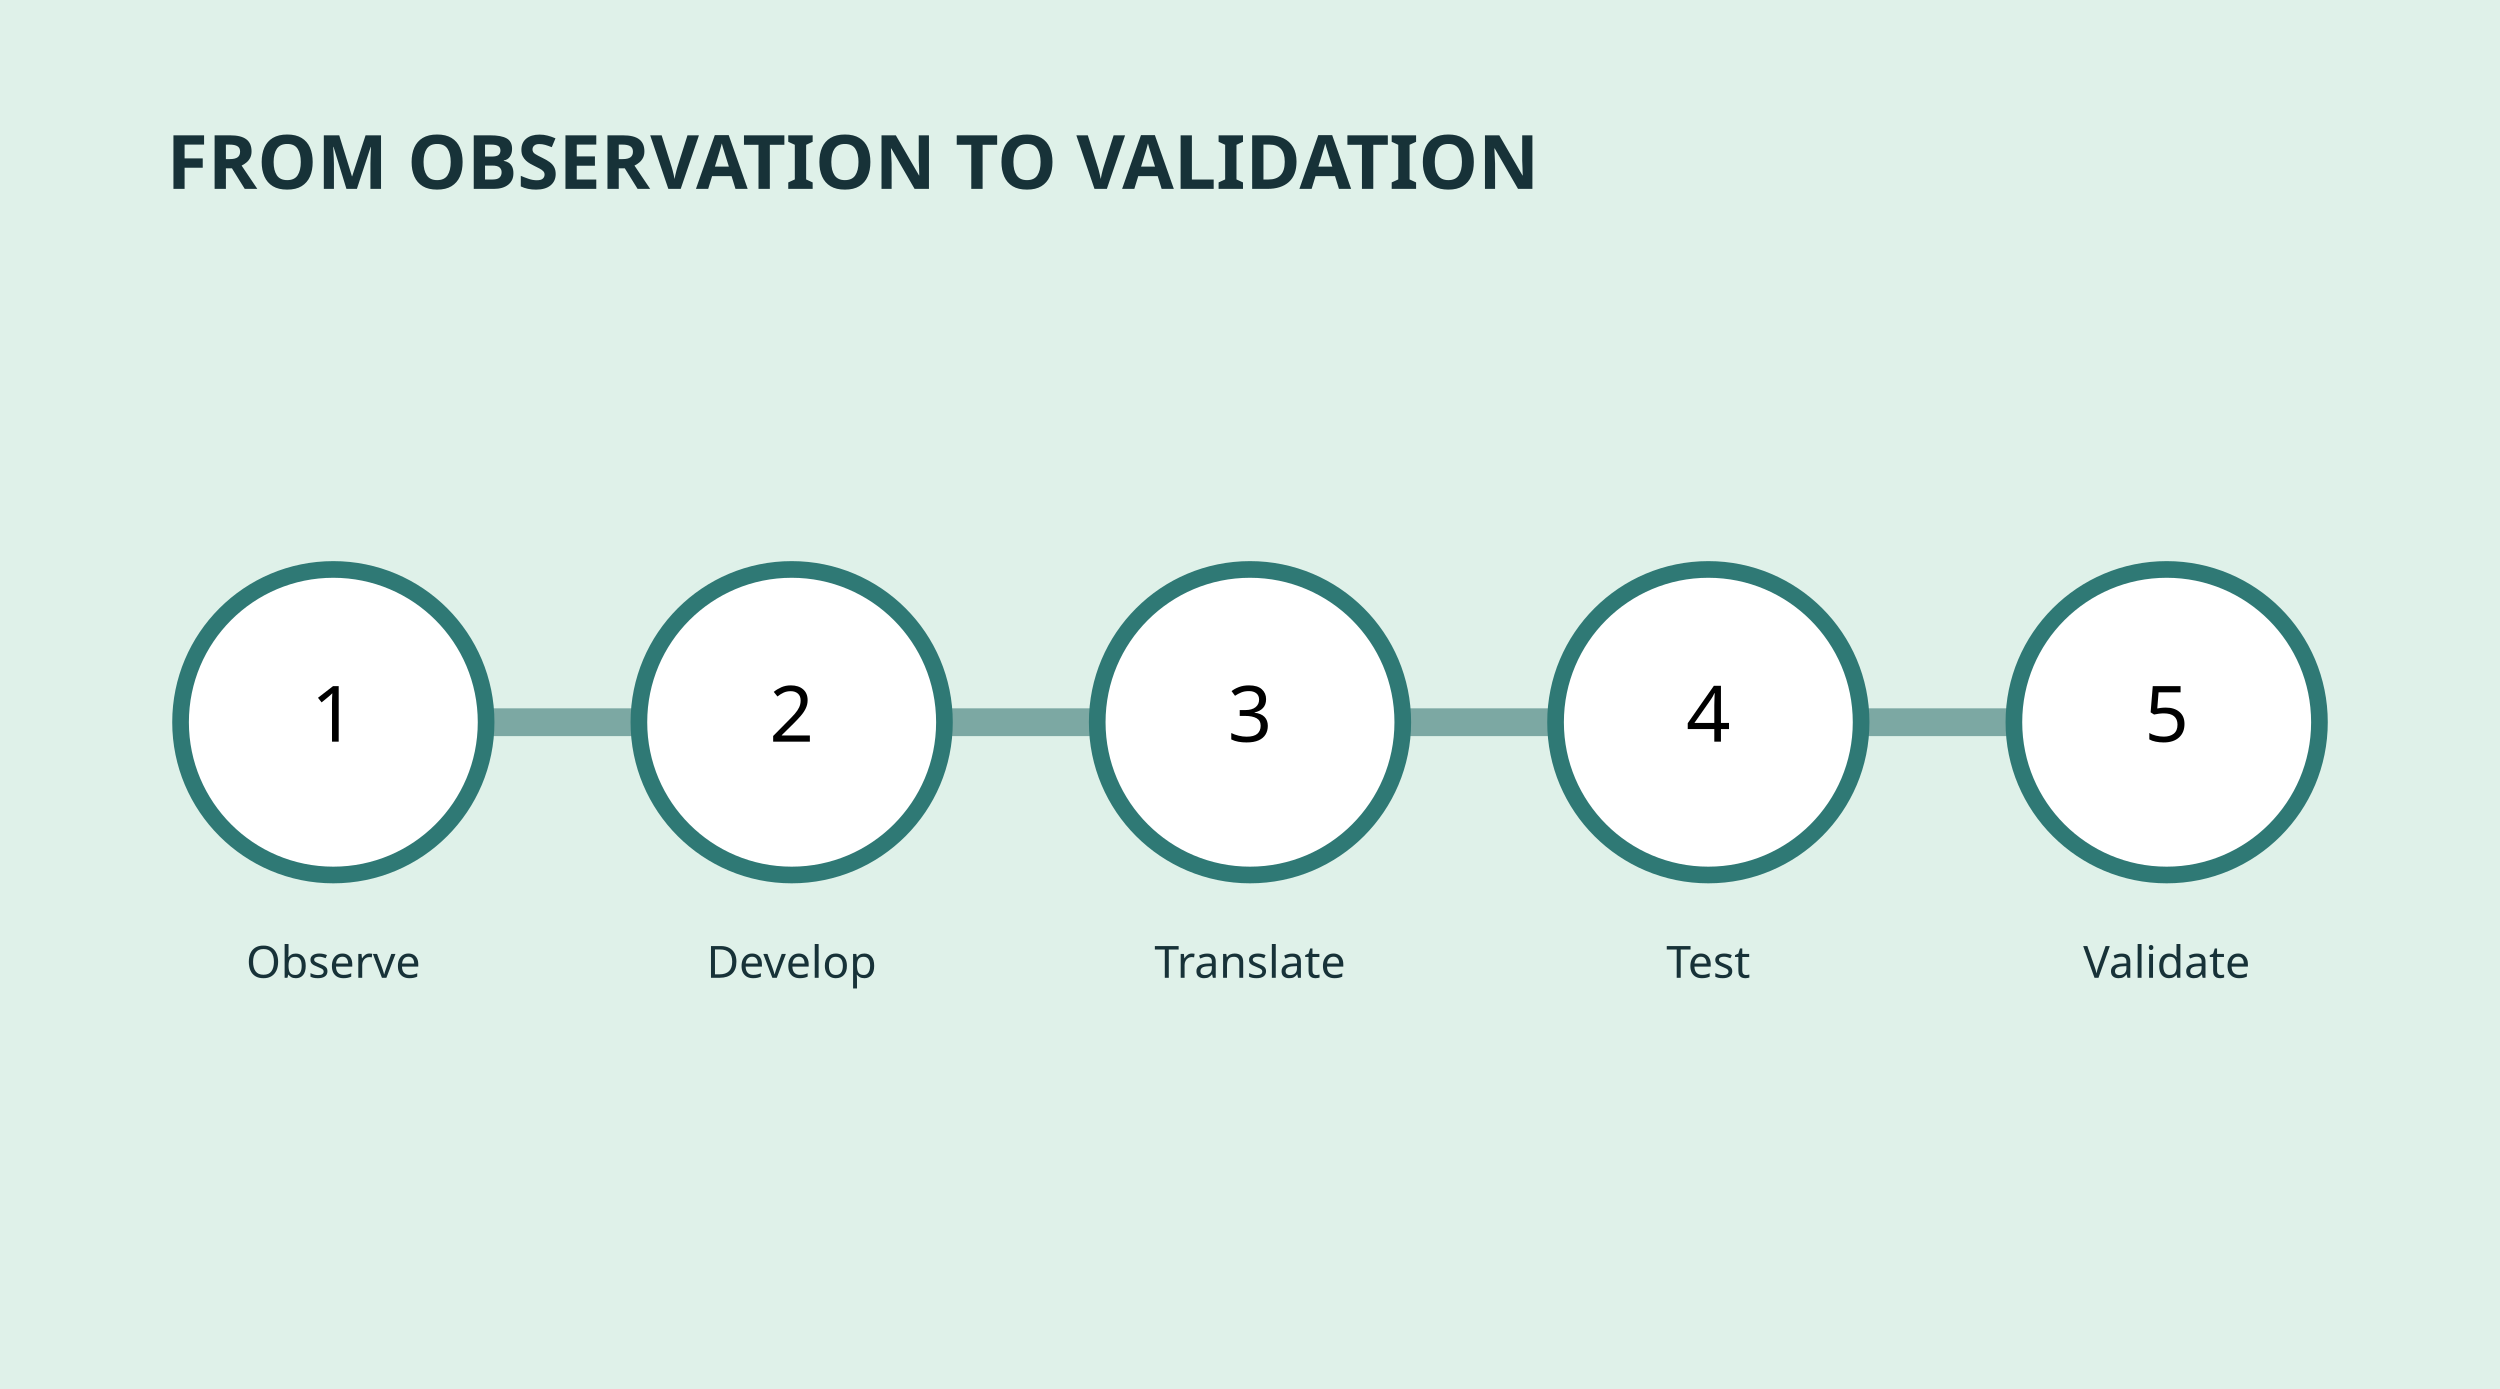
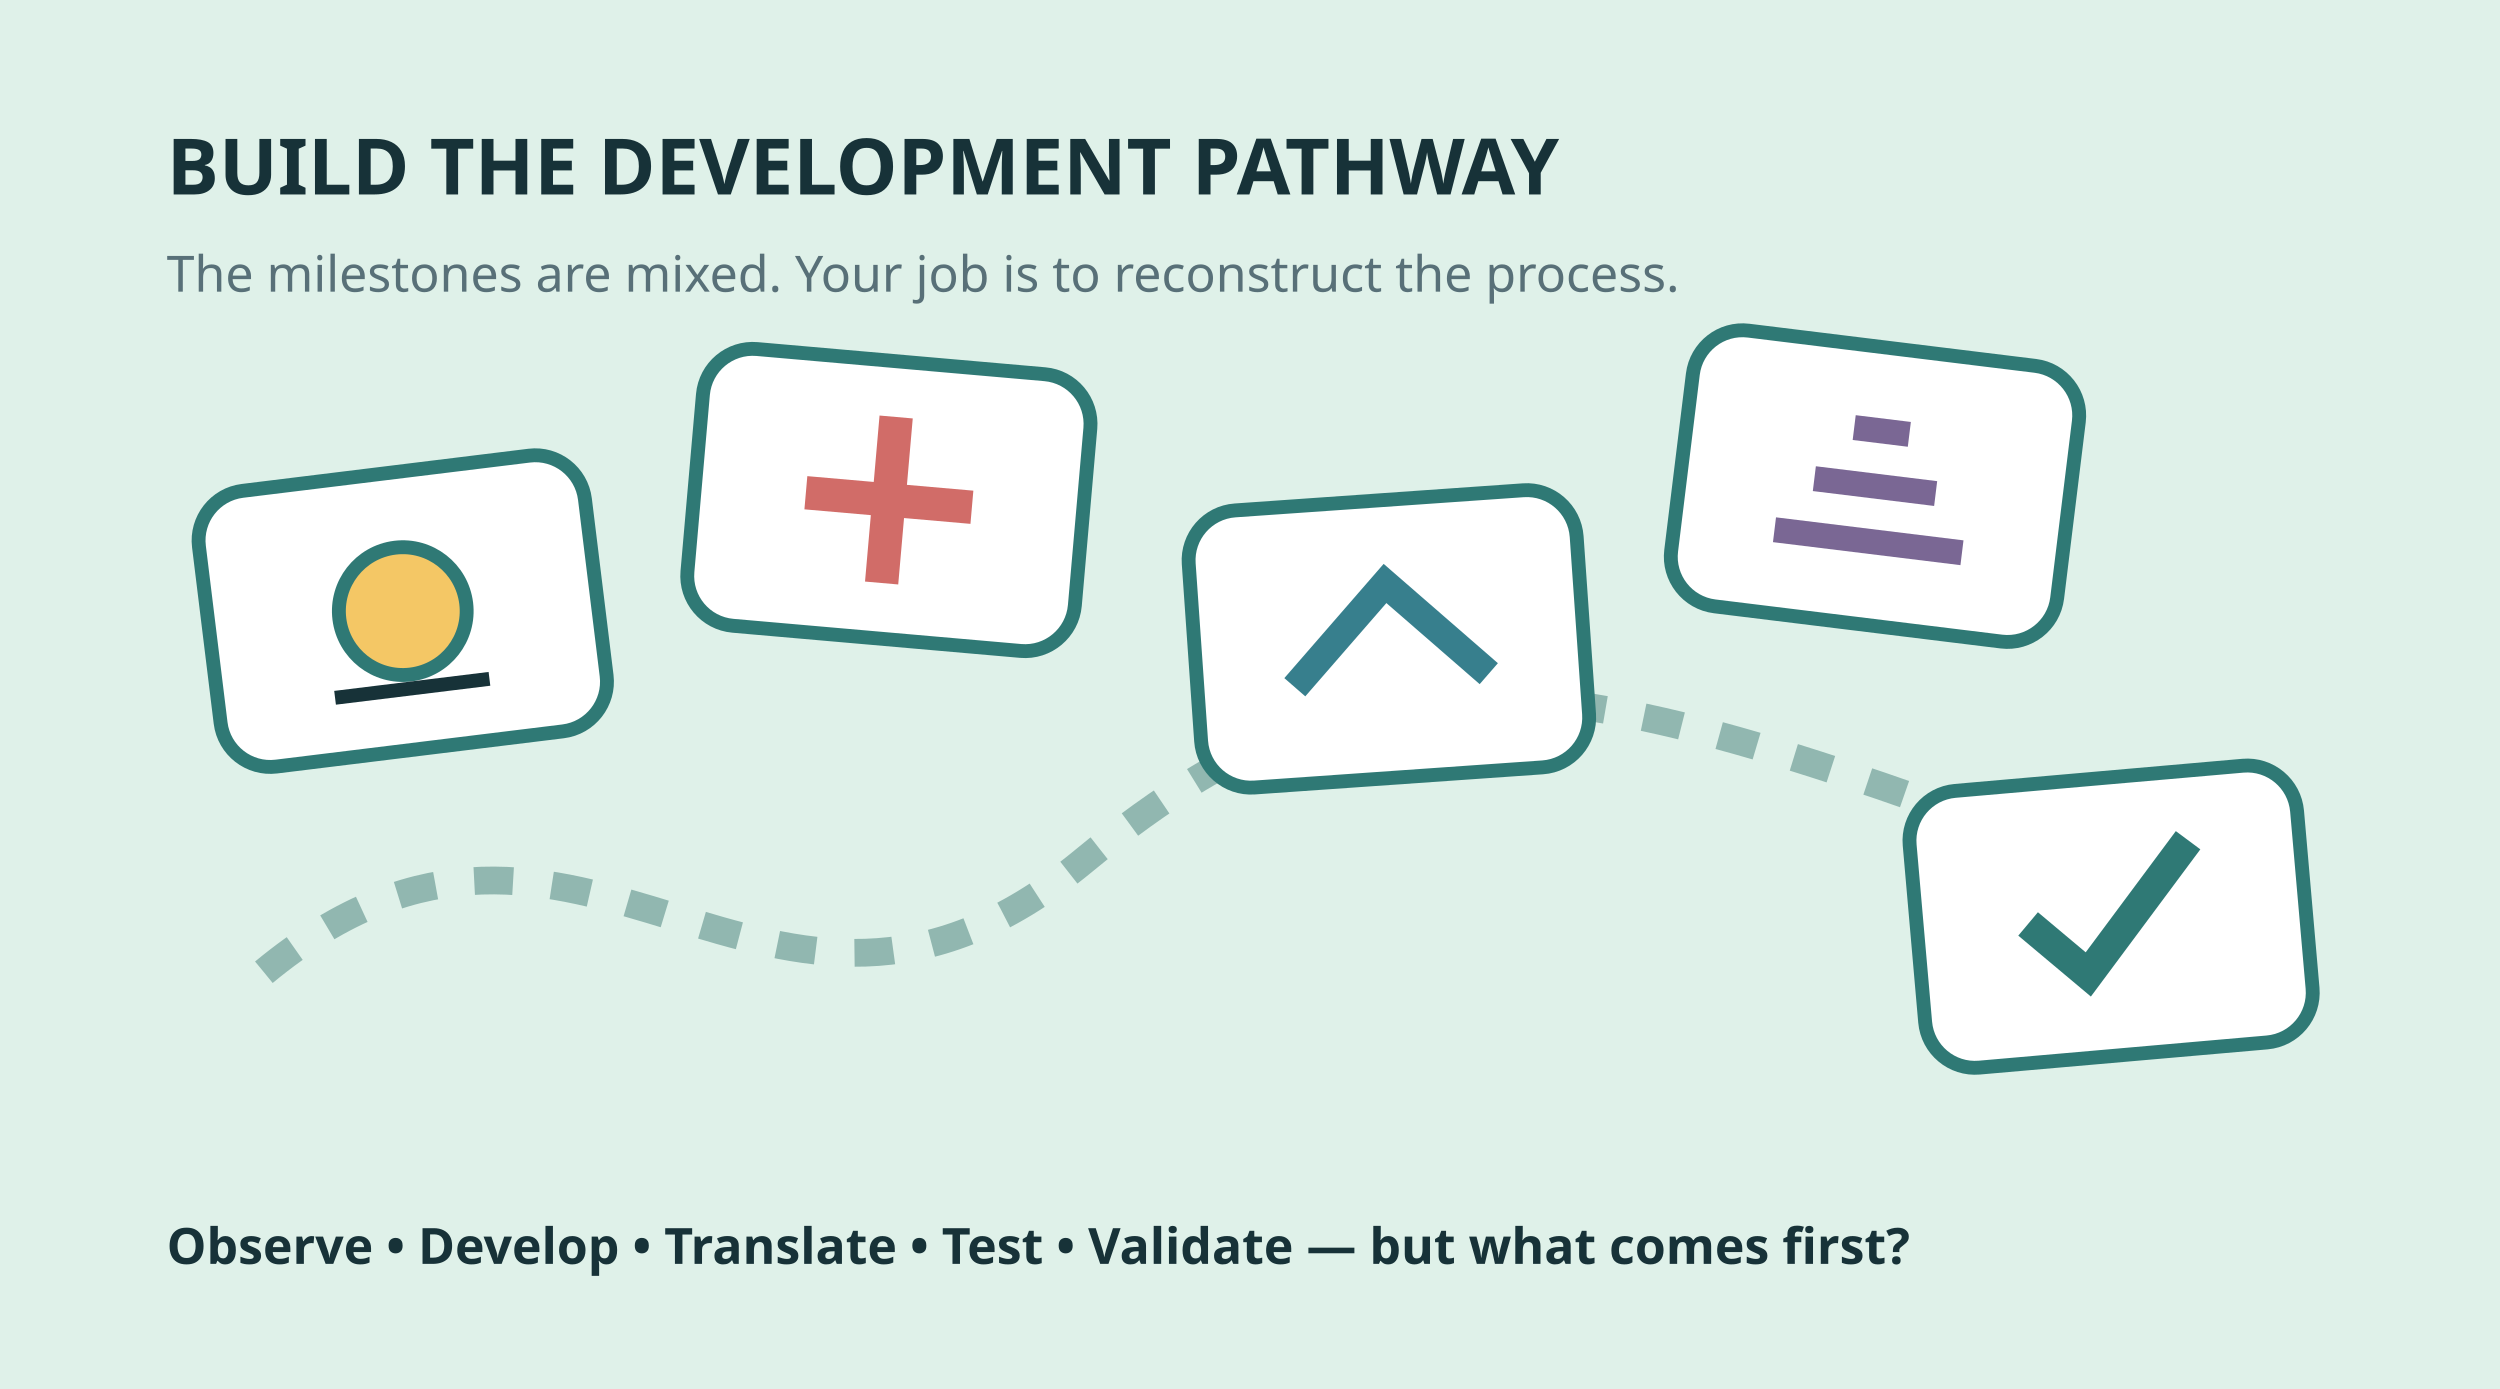
- <svg xmlns="http://www.w3.org/2000/svg" viewBox="0 0 900 500">
+ <svg xmlns="http://www.w3.org/2000/svg" viewBox="0 0 900 500" role="img" aria-labelledby="t d">
  <rect width="900" height="500" fill="#dff1e9" />
-   <text x="60" y="68" font-family="system-ui" font-size="27" font-weight="800" fill="#173238">FROM OBSERVATION TO VALIDATION</text>
-   <path d="M115 260H785" stroke="#7ca8a3" stroke-width="10" />
-   <g font-family="system-ui" text-anchor="middle">
-     <g transform="translate(120 260)">
-       <circle r="55" fill="#fff" stroke="#2f7975" stroke-width="6" />
-       <text y="7" font-size="28">1</text>
-       <text y="92" font-size="16" fill="#173238">Observe</text>
+   <text x="60" y="70" font-family="system-ui" font-size="28" font-weight="800" fill="#173238">BUILD THE DEVELOPMENT PATHWAY</text>
+   <text x="60" y="105" font-family="system-ui" font-size="18" fill="#587078">The milestones are mixed. Your job is to reconstruct the process.</text>
+   <path d="M95 350C210 255 275 405 390 310S580 245 805 330" fill="none" stroke="#91b7b0" stroke-width="10" stroke-dasharray="14 14" />
+   <g stroke="#2f7975" stroke-width="5">
+     <g transform="translate(145 220) rotate(-7)">
+       <rect x="-70" y="-50" width="140" height="100" rx="18" fill="#fff" />
+       <circle r="23" fill="#f4c765" />
+       <path d="M-28 28h56" stroke="#173238" />
    </g>
-     <g transform="translate(285 260)">
-       <circle r="55" fill="#fff" stroke="#2f7975" stroke-width="6" />
-       <text y="7" font-size="28">2</text>
-       <text y="92" font-size="16" fill="#173238">Develop</text>
+     <g transform="translate(320 180) rotate(5)">
+       <rect x="-70" y="-50" width="140" height="100" rx="18" fill="#fff" />
+       <path d="M-30 0h60M0-30v60" stroke="#d16c68" stroke-width="12" />
    </g>
-     <g transform="translate(450 260)">
-       <circle r="55" fill="#fff" stroke="#2f7975" stroke-width="6" />
-       <text y="7" font-size="28">3</text>
-       <text y="92" font-size="16" fill="#173238">Translate</text>
+     <g transform="translate(500 230) rotate(-4)">
+       <rect x="-70" y="-50" width="140" height="100" rx="18" fill="#fff" />
+       <path d="M-35 15l35-35 35 35" fill="none" stroke="#377f8d" stroke-width="10" />
    </g>
-     <g transform="translate(615 260)">
-       <circle r="55" fill="#fff" stroke="#2f7975" stroke-width="6" />
-       <text y="7" font-size="28">4</text>
-       <text y="92" font-size="16" fill="#173238">Test</text>
+     <g transform="translate(675 175) rotate(7)">
+       <rect x="-70" y="-50" width="140" height="100" rx="18" fill="#fff" />
+       <path d="M-34 20h68M-22 0h44M-10-20h20" stroke="#7a6794" stroke-width="9" />
    </g>
-     <g transform="translate(780 260)">
-       <circle r="55" fill="#fff" stroke="#2f7975" stroke-width="6" />
-       <text y="7" font-size="28">5</text>
-       <text y="92" font-size="16" fill="#173238">Validate</text>
+     <g transform="translate(760 330) rotate(-5)">
+       <rect x="-70" y="-50" width="140" height="100" rx="18" fill="#fff" />
+       <path d="M-30 0l20 20 40-45" fill="none" stroke="#2f7975" stroke-width="11" />
    </g>
  </g>
+   <text x="60" y="455" font-family="system-ui" font-size="18" font-weight="700" fill="#173238">Observe • Develop • Translate • Test • Validate — but what comes first?</text>
</svg>
